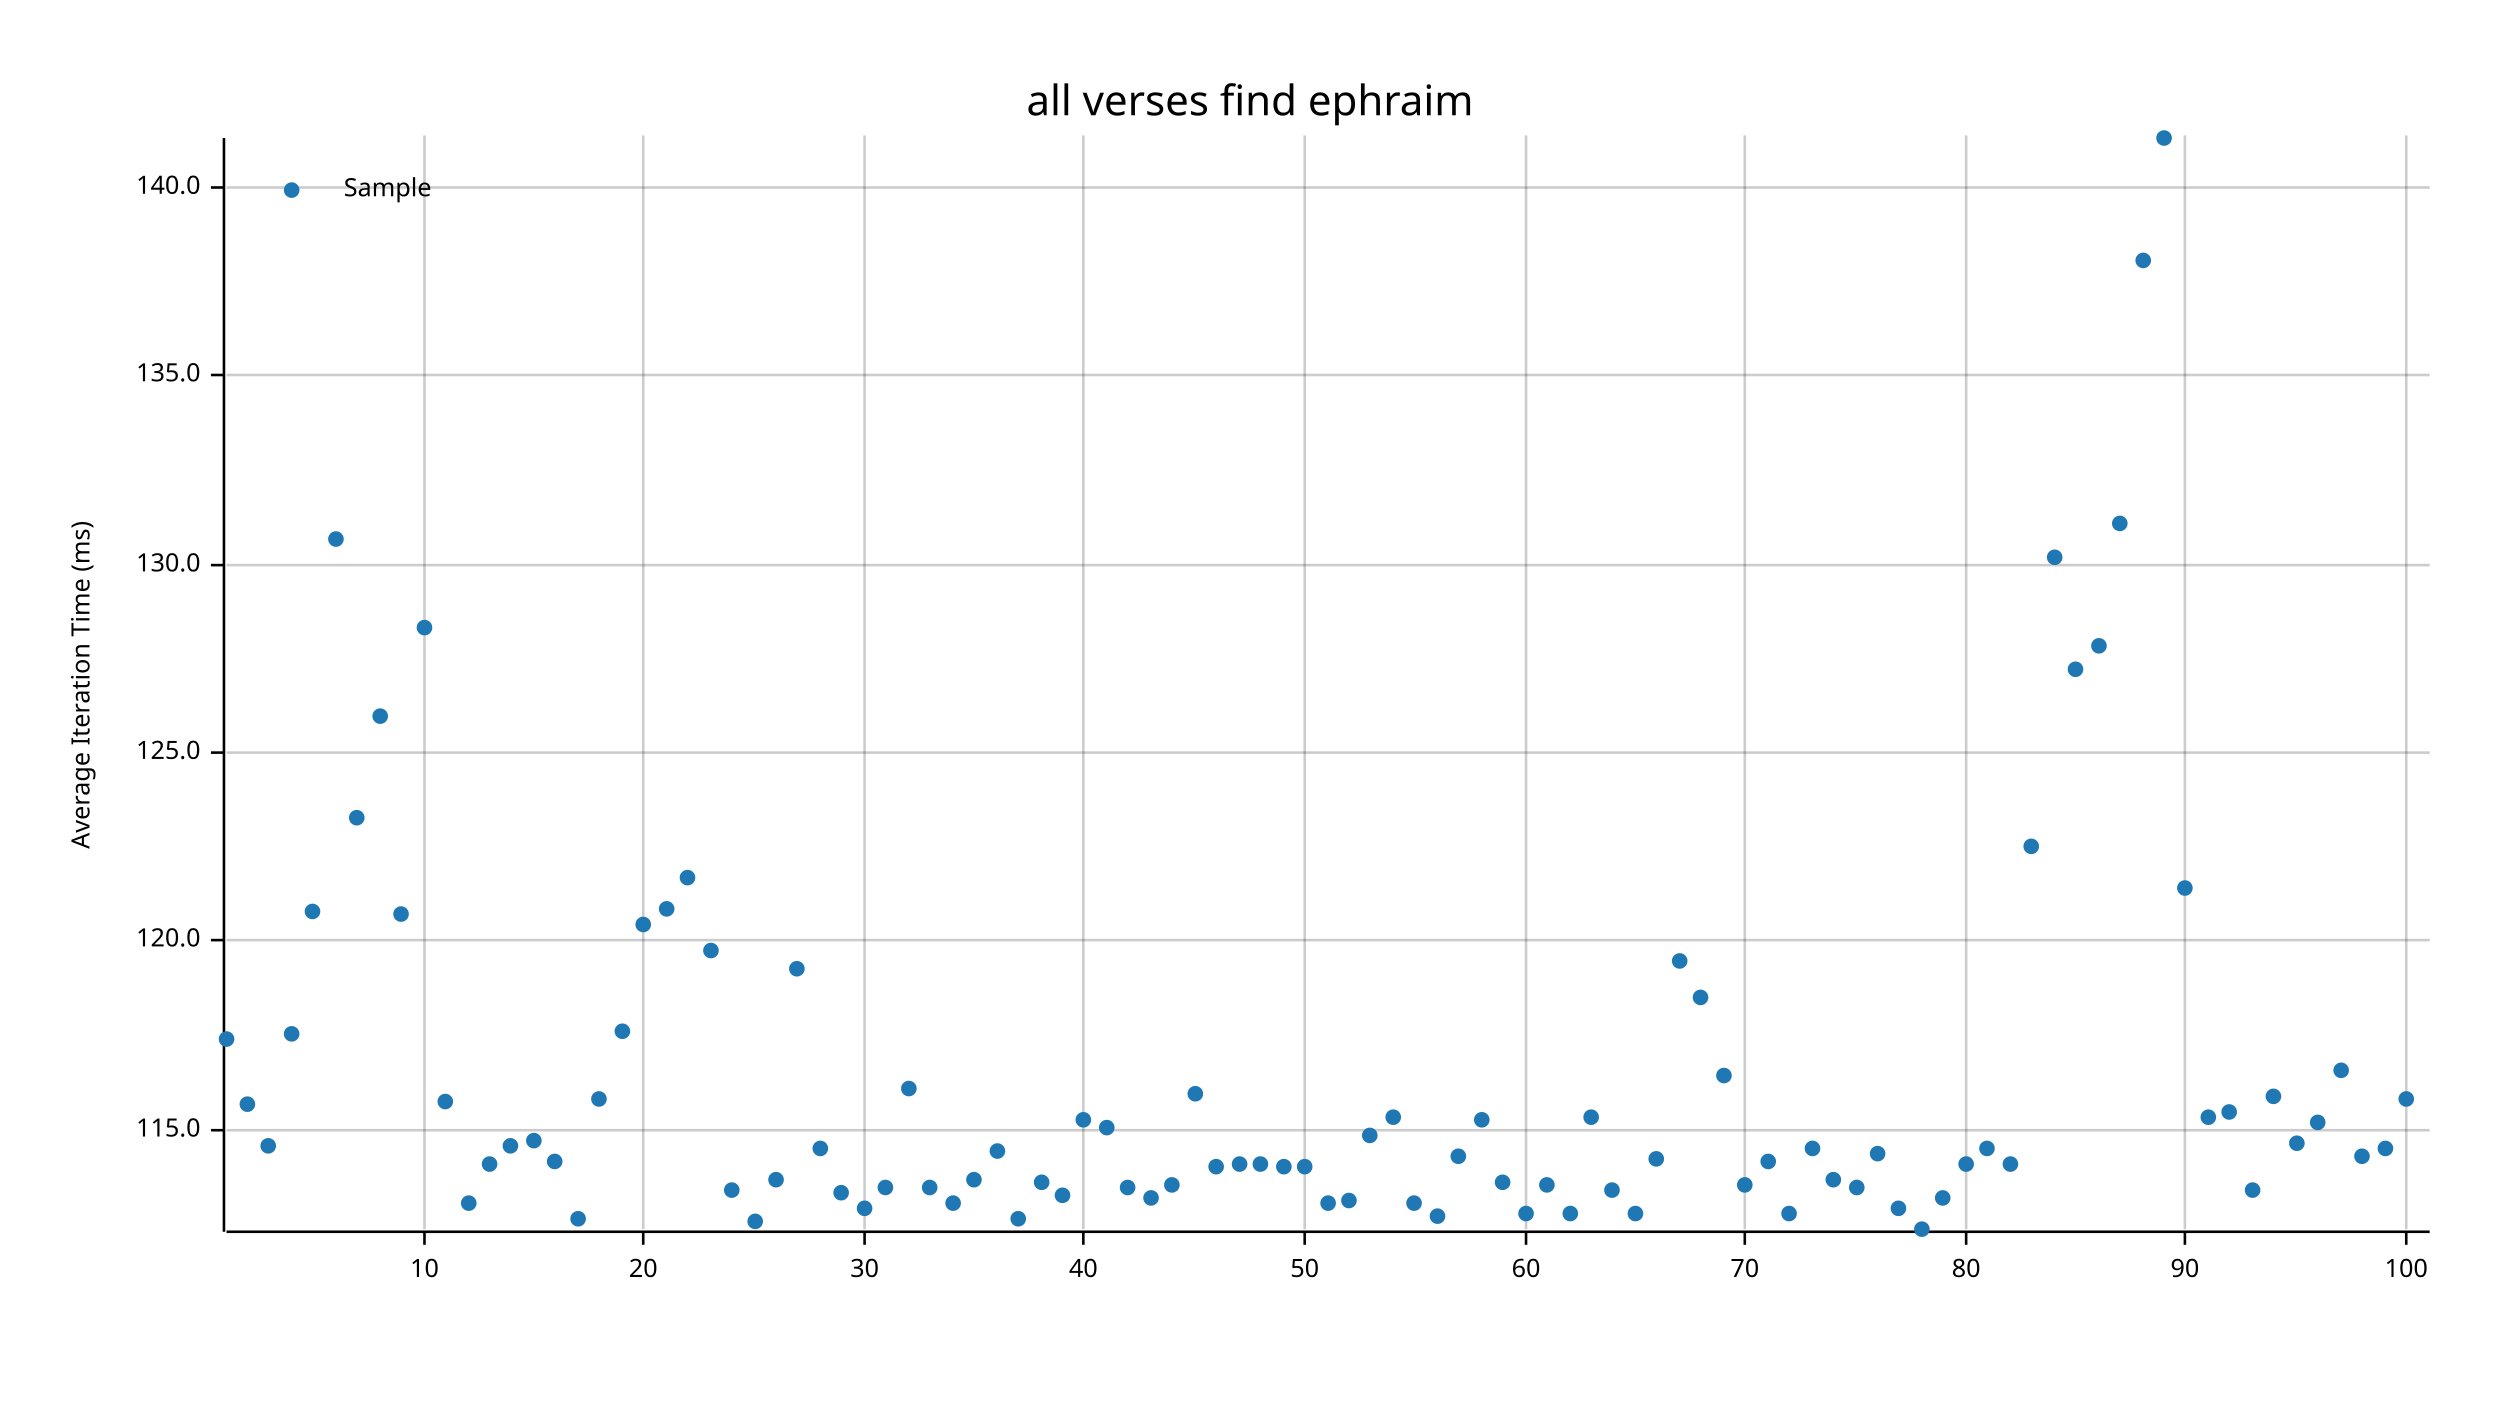
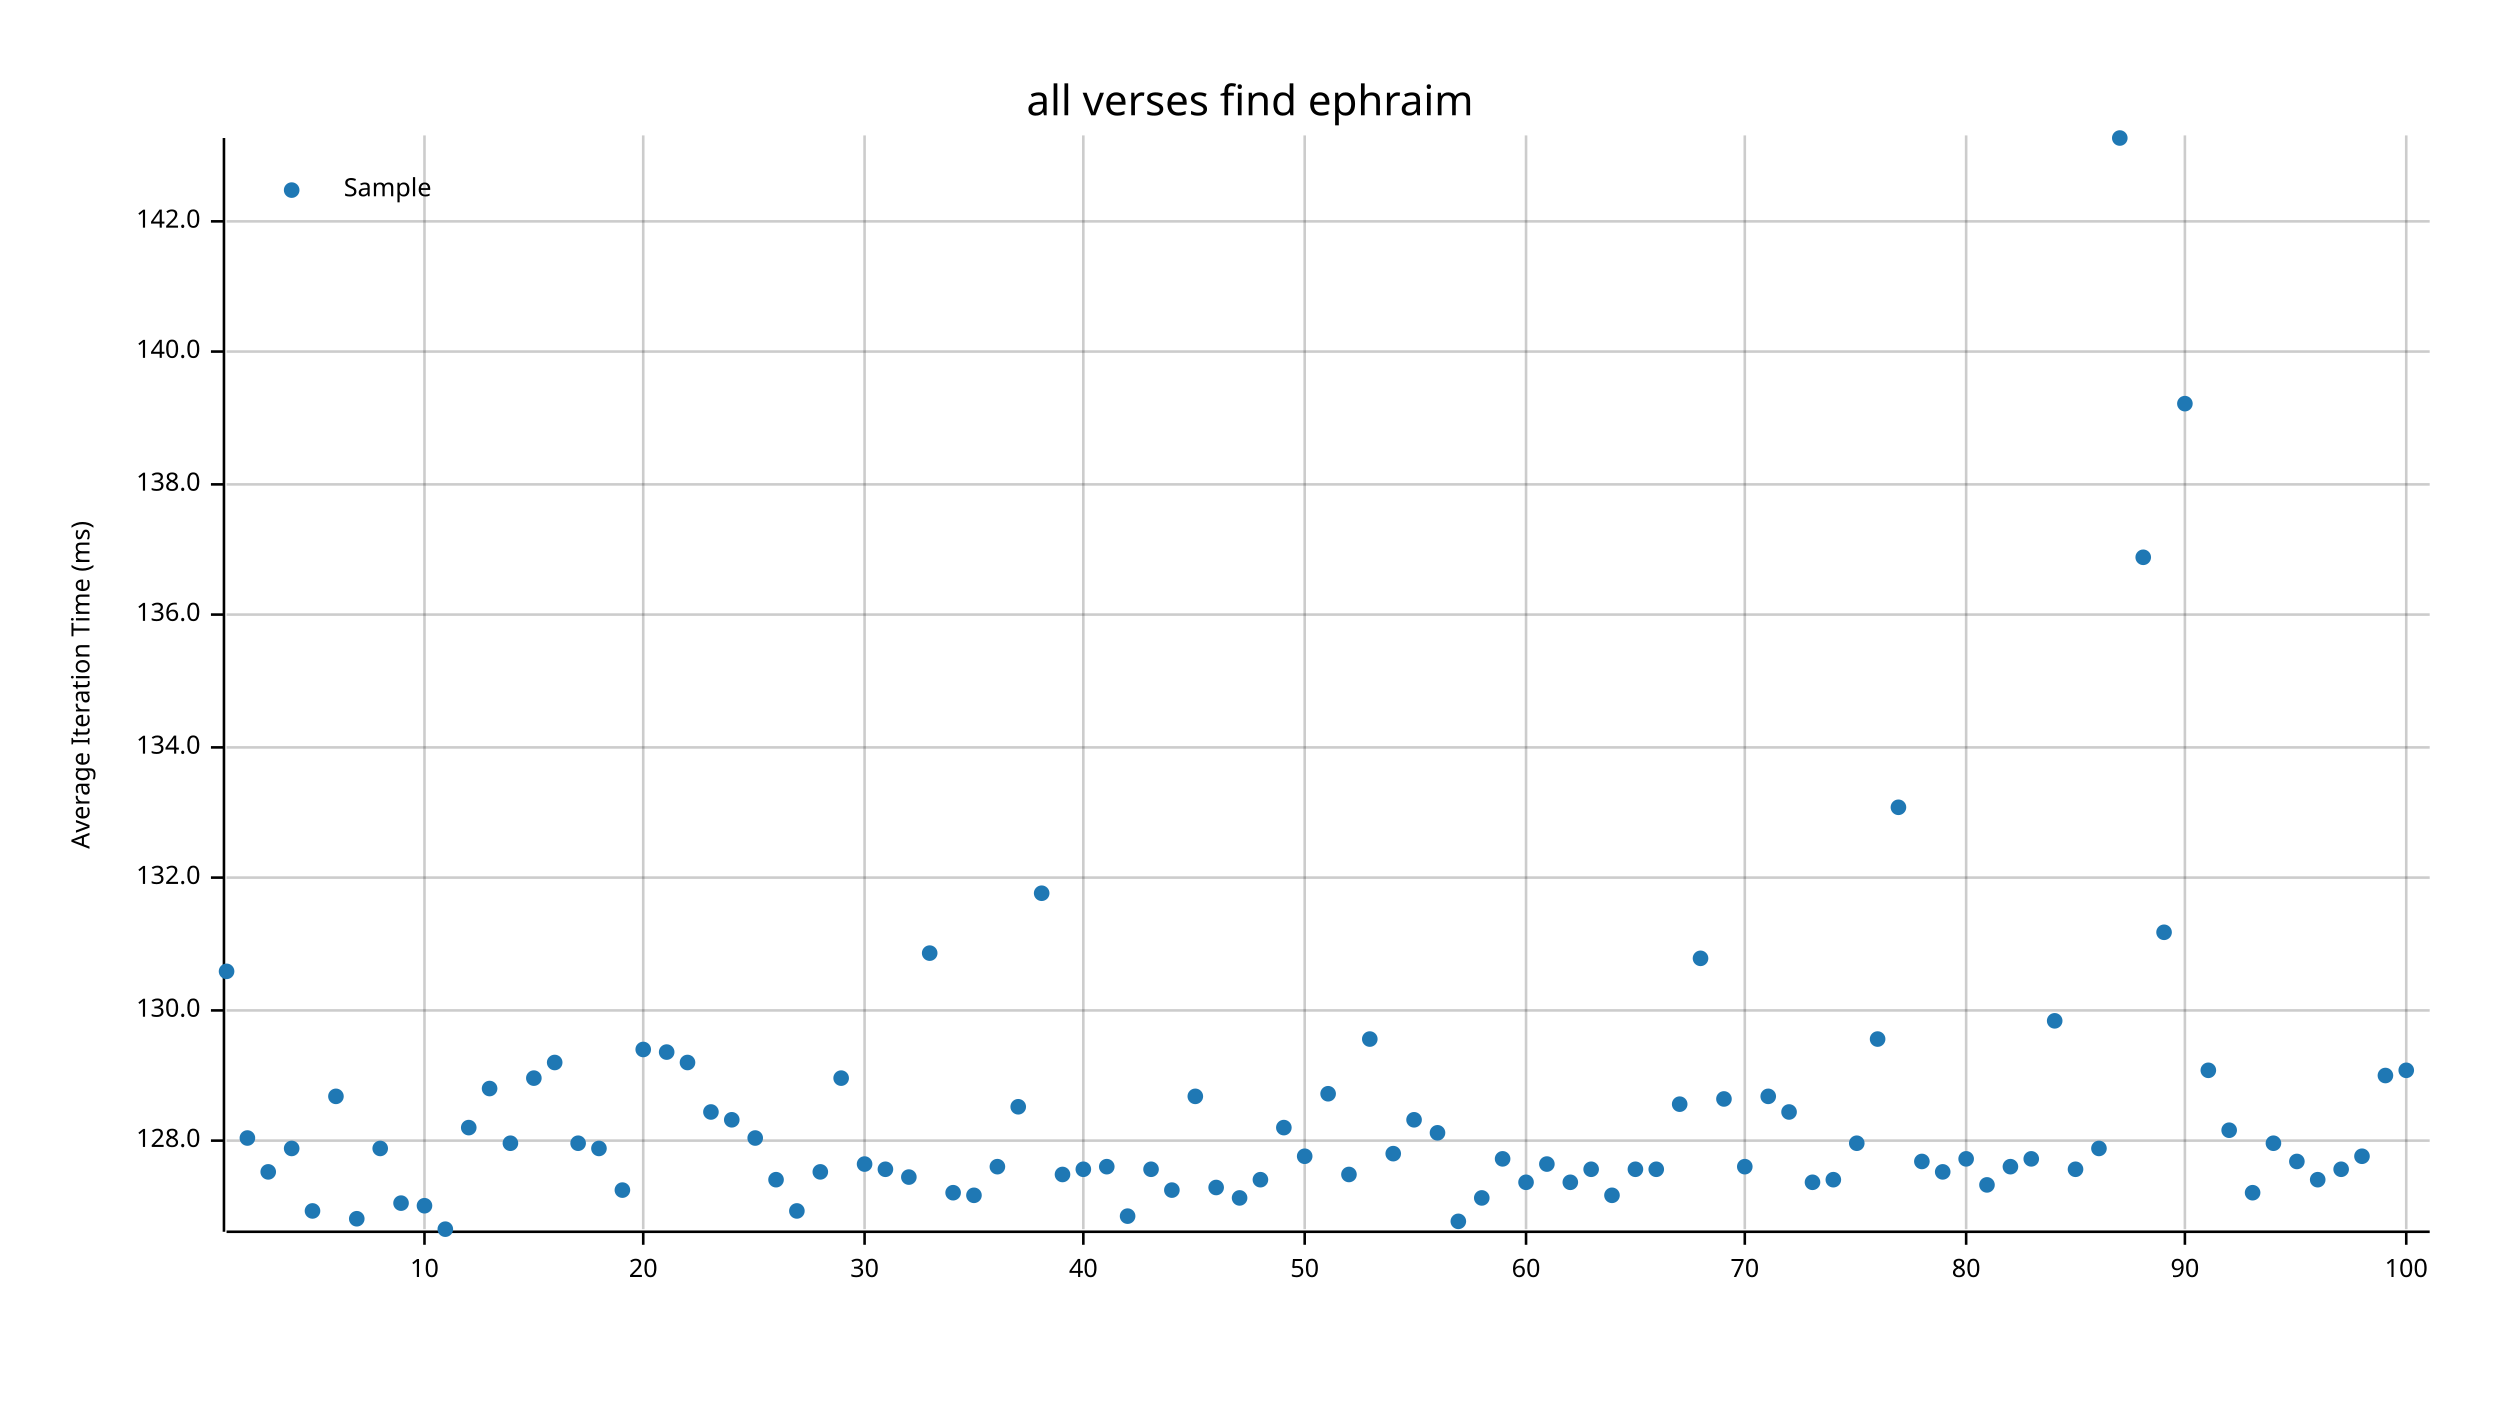
<svg xmlns="http://www.w3.org/2000/svg" width="960" height="540" viewBox="0 0 960 540">
  <text x="480" y="32" dy="0.76em" text-anchor="middle" font-family="sans-serif" font-size="16.129" opacity="1" fill="#000000">
all verses find ephraim
</text>
  <text x="27" y="263" dy="0.76em" text-anchor="middle" font-family="sans-serif" font-size="9.677" opacity="1" fill="#000000" transform="rotate(270, 27, 263)">
Average Iteration Time (ms)
</text>
  <line opacity="0.2" stroke="#000000" stroke-width="1" x1="163" y1="472" x2="163" y2="52" />
  <line opacity="0.2" stroke="#000000" stroke-width="1" x1="247" y1="472" x2="247" y2="52" />
  <line opacity="0.2" stroke="#000000" stroke-width="1" x1="332" y1="472" x2="332" y2="52" />
  <line opacity="0.2" stroke="#000000" stroke-width="1" x1="416" y1="472" x2="416" y2="52" />
  <line opacity="0.2" stroke="#000000" stroke-width="1" x1="501" y1="472" x2="501" y2="52" />
  <line opacity="0.2" stroke="#000000" stroke-width="1" x1="586" y1="472" x2="586" y2="52" />
  <line opacity="0.2" stroke="#000000" stroke-width="1" x1="670" y1="472" x2="670" y2="52" />
  <line opacity="0.2" stroke="#000000" stroke-width="1" x1="755" y1="472" x2="755" y2="52" />
  <line opacity="0.2" stroke="#000000" stroke-width="1" x1="839" y1="472" x2="839" y2="52" />
  <line opacity="0.2" stroke="#000000" stroke-width="1" x1="924" y1="472" x2="924" y2="52" />
-   <line opacity="0.2" stroke="#000000" stroke-width="1" x1="87" y1="434" x2="933" y2="434" />
-   <line opacity="0.2" stroke="#000000" stroke-width="1" x1="87" y1="361" x2="933" y2="361" />
-   <line opacity="0.2" stroke="#000000" stroke-width="1" x1="87" y1="289" x2="933" y2="289" />
-   <line opacity="0.2" stroke="#000000" stroke-width="1" x1="87" y1="217" x2="933" y2="217" />
-   <line opacity="0.2" stroke="#000000" stroke-width="1" x1="87" y1="144" x2="933" y2="144" />
-   <line opacity="0.2" stroke="#000000" stroke-width="1" x1="87" y1="72" x2="933" y2="72" />
+   <line opacity="0.2" stroke="#000000" stroke-width="1" x1="87" y1="438" x2="933" y2="438" />
+   <line opacity="0.2" stroke="#000000" stroke-width="1" x1="87" y1="388" x2="933" y2="388" />
+   <line opacity="0.2" stroke="#000000" stroke-width="1" x1="87" y1="337" x2="933" y2="337" />
+   <line opacity="0.2" stroke="#000000" stroke-width="1" x1="87" y1="287" x2="933" y2="287" />
+   <line opacity="0.2" stroke="#000000" stroke-width="1" x1="87" y1="236" x2="933" y2="236" />
+   <line opacity="0.2" stroke="#000000" stroke-width="1" x1="87" y1="186" x2="933" y2="186" />
+   <line opacity="0.2" stroke="#000000" stroke-width="1" x1="87" y1="135" x2="933" y2="135" />
+   <line opacity="0.2" stroke="#000000" stroke-width="1" x1="87" y1="85" x2="933" y2="85" />
  <polyline fill="none" opacity="1" stroke="#000000" stroke-width="1" points="86,53 86,473 " />
-   <text x="77" y="434" dy="0.5ex" text-anchor="end" font-family="sans-serif" font-size="9.677" opacity="1" fill="#000000">
- 115.0
- </text>
-   <polyline fill="none" opacity="1" stroke="#000000" stroke-width="1" points="81,434 86,434 " />
-   <text x="77" y="361" dy="0.5ex" text-anchor="end" font-family="sans-serif" font-size="9.677" opacity="1" fill="#000000">
- 120.0
- </text>
-   <polyline fill="none" opacity="1" stroke="#000000" stroke-width="1" points="81,361 86,361 " />
-   <text x="77" y="289" dy="0.5ex" text-anchor="end" font-family="sans-serif" font-size="9.677" opacity="1" fill="#000000">
- 125.0
- </text>
-   <polyline fill="none" opacity="1" stroke="#000000" stroke-width="1" points="81,289 86,289 " />
-   <text x="77" y="217" dy="0.5ex" text-anchor="end" font-family="sans-serif" font-size="9.677" opacity="1" fill="#000000">
+   <text x="77" y="438" dy="0.5ex" text-anchor="end" font-family="sans-serif" font-size="9.677" opacity="1" fill="#000000">
+ 128.0
+ </text>
+   <polyline fill="none" opacity="1" stroke="#000000" stroke-width="1" points="81,438 86,438 " />
+   <text x="77" y="388" dy="0.5ex" text-anchor="end" font-family="sans-serif" font-size="9.677" opacity="1" fill="#000000">
130.0
</text>
-   <polyline fill="none" opacity="1" stroke="#000000" stroke-width="1" points="81,217 86,217 " />
-   <text x="77" y="144" dy="0.5ex" text-anchor="end" font-family="sans-serif" font-size="9.677" opacity="1" fill="#000000">
- 135.0
- </text>
-   <polyline fill="none" opacity="1" stroke="#000000" stroke-width="1" points="81,144 86,144 " />
-   <text x="77" y="72" dy="0.5ex" text-anchor="end" font-family="sans-serif" font-size="9.677" opacity="1" fill="#000000">
+   <polyline fill="none" opacity="1" stroke="#000000" stroke-width="1" points="81,388 86,388 " />
+   <text x="77" y="337" dy="0.5ex" text-anchor="end" font-family="sans-serif" font-size="9.677" opacity="1" fill="#000000">
+ 132.0
+ </text>
+   <polyline fill="none" opacity="1" stroke="#000000" stroke-width="1" points="81,337 86,337 " />
+   <text x="77" y="287" dy="0.5ex" text-anchor="end" font-family="sans-serif" font-size="9.677" opacity="1" fill="#000000">
+ 134.0
+ </text>
+   <polyline fill="none" opacity="1" stroke="#000000" stroke-width="1" points="81,287 86,287 " />
+   <text x="77" y="236" dy="0.5ex" text-anchor="end" font-family="sans-serif" font-size="9.677" opacity="1" fill="#000000">
+ 136.0
+ </text>
+   <polyline fill="none" opacity="1" stroke="#000000" stroke-width="1" points="81,236 86,236 " />
+   <text x="77" y="186" dy="0.5ex" text-anchor="end" font-family="sans-serif" font-size="9.677" opacity="1" fill="#000000">
+ 138.0
+ </text>
+   <polyline fill="none" opacity="1" stroke="#000000" stroke-width="1" points="81,186 86,186 " />
+   <text x="77" y="135" dy="0.5ex" text-anchor="end" font-family="sans-serif" font-size="9.677" opacity="1" fill="#000000">
140.0
</text>
-   <polyline fill="none" opacity="1" stroke="#000000" stroke-width="1" points="81,72 86,72 " />
+   <polyline fill="none" opacity="1" stroke="#000000" stroke-width="1" points="81,135 86,135 " />
+   <text x="77" y="85" dy="0.5ex" text-anchor="end" font-family="sans-serif" font-size="9.677" opacity="1" fill="#000000">
+ 142.0
+ </text>
+   <polyline fill="none" opacity="1" stroke="#000000" stroke-width="1" points="81,85 86,85 " />
  <polyline fill="none" opacity="1" stroke="#000000" stroke-width="1" points="87,473 933,473 " />
  <text x="163" y="483" dy="0.76em" text-anchor="middle" font-family="sans-serif" font-size="9.677" opacity="1" fill="#000000">
10
</text>
  <polyline fill="none" opacity="1" stroke="#000000" stroke-width="1" points="163,473 163,478 " />
  <text x="247" y="483" dy="0.76em" text-anchor="middle" font-family="sans-serif" font-size="9.677" opacity="1" fill="#000000">
20
</text>
  <polyline fill="none" opacity="1" stroke="#000000" stroke-width="1" points="247,473 247,478 " />
  <text x="332" y="483" dy="0.76em" text-anchor="middle" font-family="sans-serif" font-size="9.677" opacity="1" fill="#000000">
30
</text>
  <polyline fill="none" opacity="1" stroke="#000000" stroke-width="1" points="332,473 332,478 " />
  <text x="416" y="483" dy="0.76em" text-anchor="middle" font-family="sans-serif" font-size="9.677" opacity="1" fill="#000000">
40
</text>
  <polyline fill="none" opacity="1" stroke="#000000" stroke-width="1" points="416,473 416,478 " />
  <text x="501" y="483" dy="0.76em" text-anchor="middle" font-family="sans-serif" font-size="9.677" opacity="1" fill="#000000">
50
</text>
  <polyline fill="none" opacity="1" stroke="#000000" stroke-width="1" points="501,473 501,478 " />
  <text x="586" y="483" dy="0.76em" text-anchor="middle" font-family="sans-serif" font-size="9.677" opacity="1" fill="#000000">
60
</text>
  <polyline fill="none" opacity="1" stroke="#000000" stroke-width="1" points="586,473 586,478 " />
  <text x="670" y="483" dy="0.76em" text-anchor="middle" font-family="sans-serif" font-size="9.677" opacity="1" fill="#000000">
70
</text>
  <polyline fill="none" opacity="1" stroke="#000000" stroke-width="1" points="670,473 670,478 " />
  <text x="755" y="483" dy="0.76em" text-anchor="middle" font-family="sans-serif" font-size="9.677" opacity="1" fill="#000000">
80
</text>
  <polyline fill="none" opacity="1" stroke="#000000" stroke-width="1" points="755,473 755,478 " />
  <text x="839" y="483" dy="0.76em" text-anchor="middle" font-family="sans-serif" font-size="9.677" opacity="1" fill="#000000">
90
</text>
  <polyline fill="none" opacity="1" stroke="#000000" stroke-width="1" points="839,473 839,478 " />
  <text x="924" y="483" dy="0.76em" text-anchor="middle" font-family="sans-serif" font-size="9.677" opacity="1" fill="#000000">
100
</text>
  <polyline fill="none" opacity="1" stroke="#000000" stroke-width="1" points="924,473 924,478 " />
-   <circle cx="87" cy="399" r="3" opacity="1" fill="#1F78B4" stroke="none" />
-   <circle cx="95" cy="424" r="3" opacity="1" fill="#1F78B4" stroke="none" />
-   <circle cx="103" cy="440" r="3" opacity="1" fill="#1F78B4" stroke="none" />
-   <circle cx="112" cy="397" r="3" opacity="1" fill="#1F78B4" stroke="none" />
-   <circle cx="120" cy="350" r="3" opacity="1" fill="#1F78B4" stroke="none" />
-   <circle cx="129" cy="207" r="3" opacity="1" fill="#1F78B4" stroke="none" />
-   <circle cx="137" cy="314" r="3" opacity="1" fill="#1F78B4" stroke="none" />
-   <circle cx="146" cy="275" r="3" opacity="1" fill="#1F78B4" stroke="none" />
-   <circle cx="154" cy="351" r="3" opacity="1" fill="#1F78B4" stroke="none" />
-   <circle cx="163" cy="241" r="3" opacity="1" fill="#1F78B4" stroke="none" />
-   <circle cx="171" cy="423" r="3" opacity="1" fill="#1F78B4" stroke="none" />
-   <circle cx="180" cy="462" r="3" opacity="1" fill="#1F78B4" stroke="none" />
-   <circle cx="188" cy="447" r="3" opacity="1" fill="#1F78B4" stroke="none" />
-   <circle cx="196" cy="440" r="3" opacity="1" fill="#1F78B4" stroke="none" />
-   <circle cx="205" cy="438" r="3" opacity="1" fill="#1F78B4" stroke="none" />
-   <circle cx="213" cy="446" r="3" opacity="1" fill="#1F78B4" stroke="none" />
-   <circle cx="222" cy="468" r="3" opacity="1" fill="#1F78B4" stroke="none" />
-   <circle cx="230" cy="422" r="3" opacity="1" fill="#1F78B4" stroke="none" />
-   <circle cx="239" cy="396" r="3" opacity="1" fill="#1F78B4" stroke="none" />
-   <circle cx="247" cy="355" r="3" opacity="1" fill="#1F78B4" stroke="none" />
-   <circle cx="256" cy="349" r="3" opacity="1" fill="#1F78B4" stroke="none" />
-   <circle cx="264" cy="337" r="3" opacity="1" fill="#1F78B4" stroke="none" />
-   <circle cx="273" cy="365" r="3" opacity="1" fill="#1F78B4" stroke="none" />
-   <circle cx="281" cy="457" r="3" opacity="1" fill="#1F78B4" stroke="none" />
-   <circle cx="290" cy="469" r="3" opacity="1" fill="#1F78B4" stroke="none" />
+   <circle cx="87" cy="373" r="3" opacity="1" fill="#1F78B4" stroke="none" />
+   <circle cx="95" cy="437" r="3" opacity="1" fill="#1F78B4" stroke="none" />
+   <circle cx="103" cy="450" r="3" opacity="1" fill="#1F78B4" stroke="none" />
+   <circle cx="112" cy="441" r="3" opacity="1" fill="#1F78B4" stroke="none" />
+   <circle cx="120" cy="465" r="3" opacity="1" fill="#1F78B4" stroke="none" />
+   <circle cx="129" cy="421" r="3" opacity="1" fill="#1F78B4" stroke="none" />
+   <circle cx="137" cy="468" r="3" opacity="1" fill="#1F78B4" stroke="none" />
+   <circle cx="146" cy="441" r="3" opacity="1" fill="#1F78B4" stroke="none" />
+   <circle cx="154" cy="462" r="3" opacity="1" fill="#1F78B4" stroke="none" />
+   <circle cx="163" cy="463" r="3" opacity="1" fill="#1F78B4" stroke="none" />
+   <circle cx="171" cy="472" r="3" opacity="1" fill="#1F78B4" stroke="none" />
+   <circle cx="180" cy="433" r="3" opacity="1" fill="#1F78B4" stroke="none" />
+   <circle cx="188" cy="418" r="3" opacity="1" fill="#1F78B4" stroke="none" />
+   <circle cx="196" cy="439" r="3" opacity="1" fill="#1F78B4" stroke="none" />
+   <circle cx="205" cy="414" r="3" opacity="1" fill="#1F78B4" stroke="none" />
+   <circle cx="213" cy="408" r="3" opacity="1" fill="#1F78B4" stroke="none" />
+   <circle cx="222" cy="439" r="3" opacity="1" fill="#1F78B4" stroke="none" />
+   <circle cx="230" cy="441" r="3" opacity="1" fill="#1F78B4" stroke="none" />
+   <circle cx="239" cy="457" r="3" opacity="1" fill="#1F78B4" stroke="none" />
+   <circle cx="247" cy="403" r="3" opacity="1" fill="#1F78B4" stroke="none" />
+   <circle cx="256" cy="404" r="3" opacity="1" fill="#1F78B4" stroke="none" />
+   <circle cx="264" cy="408" r="3" opacity="1" fill="#1F78B4" stroke="none" />
+   <circle cx="273" cy="427" r="3" opacity="1" fill="#1F78B4" stroke="none" />
+   <circle cx="281" cy="430" r="3" opacity="1" fill="#1F78B4" stroke="none" />
+   <circle cx="290" cy="437" r="3" opacity="1" fill="#1F78B4" stroke="none" />
  <circle cx="298" cy="453" r="3" opacity="1" fill="#1F78B4" stroke="none" />
-   <circle cx="306" cy="372" r="3" opacity="1" fill="#1F78B4" stroke="none" />
-   <circle cx="315" cy="441" r="3" opacity="1" fill="#1F78B4" stroke="none" />
-   <circle cx="323" cy="458" r="3" opacity="1" fill="#1F78B4" stroke="none" />
-   <circle cx="332" cy="464" r="3" opacity="1" fill="#1F78B4" stroke="none" />
-   <circle cx="340" cy="456" r="3" opacity="1" fill="#1F78B4" stroke="none" />
-   <circle cx="349" cy="418" r="3" opacity="1" fill="#1F78B4" stroke="none" />
-   <circle cx="357" cy="456" r="3" opacity="1" fill="#1F78B4" stroke="none" />
-   <circle cx="366" cy="462" r="3" opacity="1" fill="#1F78B4" stroke="none" />
-   <circle cx="374" cy="453" r="3" opacity="1" fill="#1F78B4" stroke="none" />
-   <circle cx="383" cy="442" r="3" opacity="1" fill="#1F78B4" stroke="none" />
-   <circle cx="391" cy="468" r="3" opacity="1" fill="#1F78B4" stroke="none" />
-   <circle cx="400" cy="454" r="3" opacity="1" fill="#1F78B4" stroke="none" />
-   <circle cx="408" cy="459" r="3" opacity="1" fill="#1F78B4" stroke="none" />
-   <circle cx="416" cy="430" r="3" opacity="1" fill="#1F78B4" stroke="none" />
-   <circle cx="425" cy="433" r="3" opacity="1" fill="#1F78B4" stroke="none" />
-   <circle cx="433" cy="456" r="3" opacity="1" fill="#1F78B4" stroke="none" />
-   <circle cx="442" cy="460" r="3" opacity="1" fill="#1F78B4" stroke="none" />
-   <circle cx="450" cy="455" r="3" opacity="1" fill="#1F78B4" stroke="none" />
-   <circle cx="459" cy="420" r="3" opacity="1" fill="#1F78B4" stroke="none" />
-   <circle cx="467" cy="448" r="3" opacity="1" fill="#1F78B4" stroke="none" />
-   <circle cx="476" cy="447" r="3" opacity="1" fill="#1F78B4" stroke="none" />
-   <circle cx="484" cy="447" r="3" opacity="1" fill="#1F78B4" stroke="none" />
-   <circle cx="493" cy="448" r="3" opacity="1" fill="#1F78B4" stroke="none" />
-   <circle cx="501" cy="448" r="3" opacity="1" fill="#1F78B4" stroke="none" />
-   <circle cx="510" cy="462" r="3" opacity="1" fill="#1F78B4" stroke="none" />
-   <circle cx="518" cy="461" r="3" opacity="1" fill="#1F78B4" stroke="none" />
-   <circle cx="526" cy="436" r="3" opacity="1" fill="#1F78B4" stroke="none" />
-   <circle cx="535" cy="429" r="3" opacity="1" fill="#1F78B4" stroke="none" />
-   <circle cx="543" cy="462" r="3" opacity="1" fill="#1F78B4" stroke="none" />
-   <circle cx="552" cy="467" r="3" opacity="1" fill="#1F78B4" stroke="none" />
-   <circle cx="560" cy="444" r="3" opacity="1" fill="#1F78B4" stroke="none" />
-   <circle cx="569" cy="430" r="3" opacity="1" fill="#1F78B4" stroke="none" />
-   <circle cx="577" cy="454" r="3" opacity="1" fill="#1F78B4" stroke="none" />
-   <circle cx="586" cy="466" r="3" opacity="1" fill="#1F78B4" stroke="none" />
-   <circle cx="594" cy="455" r="3" opacity="1" fill="#1F78B4" stroke="none" />
-   <circle cx="603" cy="466" r="3" opacity="1" fill="#1F78B4" stroke="none" />
-   <circle cx="611" cy="429" r="3" opacity="1" fill="#1F78B4" stroke="none" />
-   <circle cx="619" cy="457" r="3" opacity="1" fill="#1F78B4" stroke="none" />
-   <circle cx="628" cy="466" r="3" opacity="1" fill="#1F78B4" stroke="none" />
-   <circle cx="636" cy="445" r="3" opacity="1" fill="#1F78B4" stroke="none" />
-   <circle cx="645" cy="369" r="3" opacity="1" fill="#1F78B4" stroke="none" />
-   <circle cx="653" cy="383" r="3" opacity="1" fill="#1F78B4" stroke="none" />
-   <circle cx="662" cy="413" r="3" opacity="1" fill="#1F78B4" stroke="none" />
-   <circle cx="670" cy="455" r="3" opacity="1" fill="#1F78B4" stroke="none" />
-   <circle cx="679" cy="446" r="3" opacity="1" fill="#1F78B4" stroke="none" />
-   <circle cx="687" cy="466" r="3" opacity="1" fill="#1F78B4" stroke="none" />
-   <circle cx="696" cy="441" r="3" opacity="1" fill="#1F78B4" stroke="none" />
+   <circle cx="306" cy="465" r="3" opacity="1" fill="#1F78B4" stroke="none" />
+   <circle cx="315" cy="450" r="3" opacity="1" fill="#1F78B4" stroke="none" />
+   <circle cx="323" cy="414" r="3" opacity="1" fill="#1F78B4" stroke="none" />
+   <circle cx="332" cy="447" r="3" opacity="1" fill="#1F78B4" stroke="none" />
+   <circle cx="340" cy="449" r="3" opacity="1" fill="#1F78B4" stroke="none" />
+   <circle cx="349" cy="452" r="3" opacity="1" fill="#1F78B4" stroke="none" />
+   <circle cx="357" cy="366" r="3" opacity="1" fill="#1F78B4" stroke="none" />
+   <circle cx="366" cy="458" r="3" opacity="1" fill="#1F78B4" stroke="none" />
+   <circle cx="374" cy="459" r="3" opacity="1" fill="#1F78B4" stroke="none" />
+   <circle cx="383" cy="448" r="3" opacity="1" fill="#1F78B4" stroke="none" />
+   <circle cx="391" cy="425" r="3" opacity="1" fill="#1F78B4" stroke="none" />
+   <circle cx="400" cy="343" r="3" opacity="1" fill="#1F78B4" stroke="none" />
+   <circle cx="408" cy="451" r="3" opacity="1" fill="#1F78B4" stroke="none" />
+   <circle cx="416" cy="449" r="3" opacity="1" fill="#1F78B4" stroke="none" />
+   <circle cx="425" cy="448" r="3" opacity="1" fill="#1F78B4" stroke="none" />
+   <circle cx="433" cy="467" r="3" opacity="1" fill="#1F78B4" stroke="none" />
+   <circle cx="442" cy="449" r="3" opacity="1" fill="#1F78B4" stroke="none" />
+   <circle cx="450" cy="457" r="3" opacity="1" fill="#1F78B4" stroke="none" />
+   <circle cx="459" cy="421" r="3" opacity="1" fill="#1F78B4" stroke="none" />
+   <circle cx="467" cy="456" r="3" opacity="1" fill="#1F78B4" stroke="none" />
+   <circle cx="476" cy="460" r="3" opacity="1" fill="#1F78B4" stroke="none" />
+   <circle cx="484" cy="453" r="3" opacity="1" fill="#1F78B4" stroke="none" />
+   <circle cx="493" cy="433" r="3" opacity="1" fill="#1F78B4" stroke="none" />
+   <circle cx="501" cy="444" r="3" opacity="1" fill="#1F78B4" stroke="none" />
+   <circle cx="510" cy="420" r="3" opacity="1" fill="#1F78B4" stroke="none" />
+   <circle cx="518" cy="451" r="3" opacity="1" fill="#1F78B4" stroke="none" />
+   <circle cx="526" cy="399" r="3" opacity="1" fill="#1F78B4" stroke="none" />
+   <circle cx="535" cy="443" r="3" opacity="1" fill="#1F78B4" stroke="none" />
+   <circle cx="543" cy="430" r="3" opacity="1" fill="#1F78B4" stroke="none" />
+   <circle cx="552" cy="435" r="3" opacity="1" fill="#1F78B4" stroke="none" />
+   <circle cx="560" cy="469" r="3" opacity="1" fill="#1F78B4" stroke="none" />
+   <circle cx="569" cy="460" r="3" opacity="1" fill="#1F78B4" stroke="none" />
+   <circle cx="577" cy="445" r="3" opacity="1" fill="#1F78B4" stroke="none" />
+   <circle cx="586" cy="454" r="3" opacity="1" fill="#1F78B4" stroke="none" />
+   <circle cx="594" cy="447" r="3" opacity="1" fill="#1F78B4" stroke="none" />
+   <circle cx="603" cy="454" r="3" opacity="1" fill="#1F78B4" stroke="none" />
+   <circle cx="611" cy="449" r="3" opacity="1" fill="#1F78B4" stroke="none" />
+   <circle cx="619" cy="459" r="3" opacity="1" fill="#1F78B4" stroke="none" />
+   <circle cx="628" cy="449" r="3" opacity="1" fill="#1F78B4" stroke="none" />
+   <circle cx="636" cy="449" r="3" opacity="1" fill="#1F78B4" stroke="none" />
+   <circle cx="645" cy="424" r="3" opacity="1" fill="#1F78B4" stroke="none" />
+   <circle cx="653" cy="368" r="3" opacity="1" fill="#1F78B4" stroke="none" />
+   <circle cx="662" cy="422" r="3" opacity="1" fill="#1F78B4" stroke="none" />
+   <circle cx="670" cy="448" r="3" opacity="1" fill="#1F78B4" stroke="none" />
+   <circle cx="679" cy="421" r="3" opacity="1" fill="#1F78B4" stroke="none" />
+   <circle cx="687" cy="427" r="3" opacity="1" fill="#1F78B4" stroke="none" />
+   <circle cx="696" cy="454" r="3" opacity="1" fill="#1F78B4" stroke="none" />
  <circle cx="704" cy="453" r="3" opacity="1" fill="#1F78B4" stroke="none" />
-   <circle cx="713" cy="456" r="3" opacity="1" fill="#1F78B4" stroke="none" />
-   <circle cx="721" cy="443" r="3" opacity="1" fill="#1F78B4" stroke="none" />
-   <circle cx="729" cy="464" r="3" opacity="1" fill="#1F78B4" stroke="none" />
-   <circle cx="738" cy="472" r="3" opacity="1" fill="#1F78B4" stroke="none" />
-   <circle cx="746" cy="460" r="3" opacity="1" fill="#1F78B4" stroke="none" />
-   <circle cx="755" cy="447" r="3" opacity="1" fill="#1F78B4" stroke="none" />
-   <circle cx="763" cy="441" r="3" opacity="1" fill="#1F78B4" stroke="none" />
-   <circle cx="772" cy="447" r="3" opacity="1" fill="#1F78B4" stroke="none" />
-   <circle cx="780" cy="325" r="3" opacity="1" fill="#1F78B4" stroke="none" />
-   <circle cx="789" cy="214" r="3" opacity="1" fill="#1F78B4" stroke="none" />
-   <circle cx="797" cy="257" r="3" opacity="1" fill="#1F78B4" stroke="none" />
-   <circle cx="806" cy="248" r="3" opacity="1" fill="#1F78B4" stroke="none" />
-   <circle cx="814" cy="201" r="3" opacity="1" fill="#1F78B4" stroke="none" />
-   <circle cx="823" cy="100" r="3" opacity="1" fill="#1F78B4" stroke="none" />
-   <circle cx="831" cy="53" r="3" opacity="1" fill="#1F78B4" stroke="none" />
-   <circle cx="839" cy="341" r="3" opacity="1" fill="#1F78B4" stroke="none" />
-   <circle cx="848" cy="429" r="3" opacity="1" fill="#1F78B4" stroke="none" />
-   <circle cx="856" cy="427" r="3" opacity="1" fill="#1F78B4" stroke="none" />
-   <circle cx="865" cy="457" r="3" opacity="1" fill="#1F78B4" stroke="none" />
-   <circle cx="873" cy="421" r="3" opacity="1" fill="#1F78B4" stroke="none" />
-   <circle cx="882" cy="439" r="3" opacity="1" fill="#1F78B4" stroke="none" />
-   <circle cx="890" cy="431" r="3" opacity="1" fill="#1F78B4" stroke="none" />
-   <circle cx="899" cy="411" r="3" opacity="1" fill="#1F78B4" stroke="none" />
+   <circle cx="713" cy="439" r="3" opacity="1" fill="#1F78B4" stroke="none" />
+   <circle cx="721" cy="399" r="3" opacity="1" fill="#1F78B4" stroke="none" />
+   <circle cx="729" cy="310" r="3" opacity="1" fill="#1F78B4" stroke="none" />
+   <circle cx="738" cy="446" r="3" opacity="1" fill="#1F78B4" stroke="none" />
+   <circle cx="746" cy="450" r="3" opacity="1" fill="#1F78B4" stroke="none" />
+   <circle cx="755" cy="445" r="3" opacity="1" fill="#1F78B4" stroke="none" />
+   <circle cx="763" cy="455" r="3" opacity="1" fill="#1F78B4" stroke="none" />
+   <circle cx="772" cy="448" r="3" opacity="1" fill="#1F78B4" stroke="none" />
+   <circle cx="780" cy="445" r="3" opacity="1" fill="#1F78B4" stroke="none" />
+   <circle cx="789" cy="392" r="3" opacity="1" fill="#1F78B4" stroke="none" />
+   <circle cx="797" cy="449" r="3" opacity="1" fill="#1F78B4" stroke="none" />
+   <circle cx="806" cy="441" r="3" opacity="1" fill="#1F78B4" stroke="none" />
+   <circle cx="814" cy="53" r="3" opacity="1" fill="#1F78B4" stroke="none" />
+   <circle cx="823" cy="214" r="3" opacity="1" fill="#1F78B4" stroke="none" />
+   <circle cx="831" cy="358" r="3" opacity="1" fill="#1F78B4" stroke="none" />
+   <circle cx="839" cy="155" r="3" opacity="1" fill="#1F78B4" stroke="none" />
+   <circle cx="848" cy="411" r="3" opacity="1" fill="#1F78B4" stroke="none" />
+   <circle cx="856" cy="434" r="3" opacity="1" fill="#1F78B4" stroke="none" />
+   <circle cx="865" cy="458" r="3" opacity="1" fill="#1F78B4" stroke="none" />
+   <circle cx="873" cy="439" r="3" opacity="1" fill="#1F78B4" stroke="none" />
+   <circle cx="882" cy="446" r="3" opacity="1" fill="#1F78B4" stroke="none" />
+   <circle cx="890" cy="453" r="3" opacity="1" fill="#1F78B4" stroke="none" />
+   <circle cx="899" cy="449" r="3" opacity="1" fill="#1F78B4" stroke="none" />
  <circle cx="907" cy="444" r="3" opacity="1" fill="#1F78B4" stroke="none" />
-   <circle cx="916" cy="441" r="3" opacity="1" fill="#1F78B4" stroke="none" />
-   <circle cx="924" cy="422" r="3" opacity="1" fill="#1F78B4" stroke="none" />
+   <circle cx="916" cy="413" r="3" opacity="1" fill="#1F78B4" stroke="none" />
+   <circle cx="924" cy="411" r="3" opacity="1" fill="#1F78B4" stroke="none" />
  <text x="132" y="68" dy="0.76em" text-anchor="start" font-family="sans-serif" font-size="9.677" opacity="1" fill="#000000">
Sample
</text>
  <circle cx="112" cy="73" r="3" opacity="1" fill="#1F78B4" stroke="none" />
</svg>
